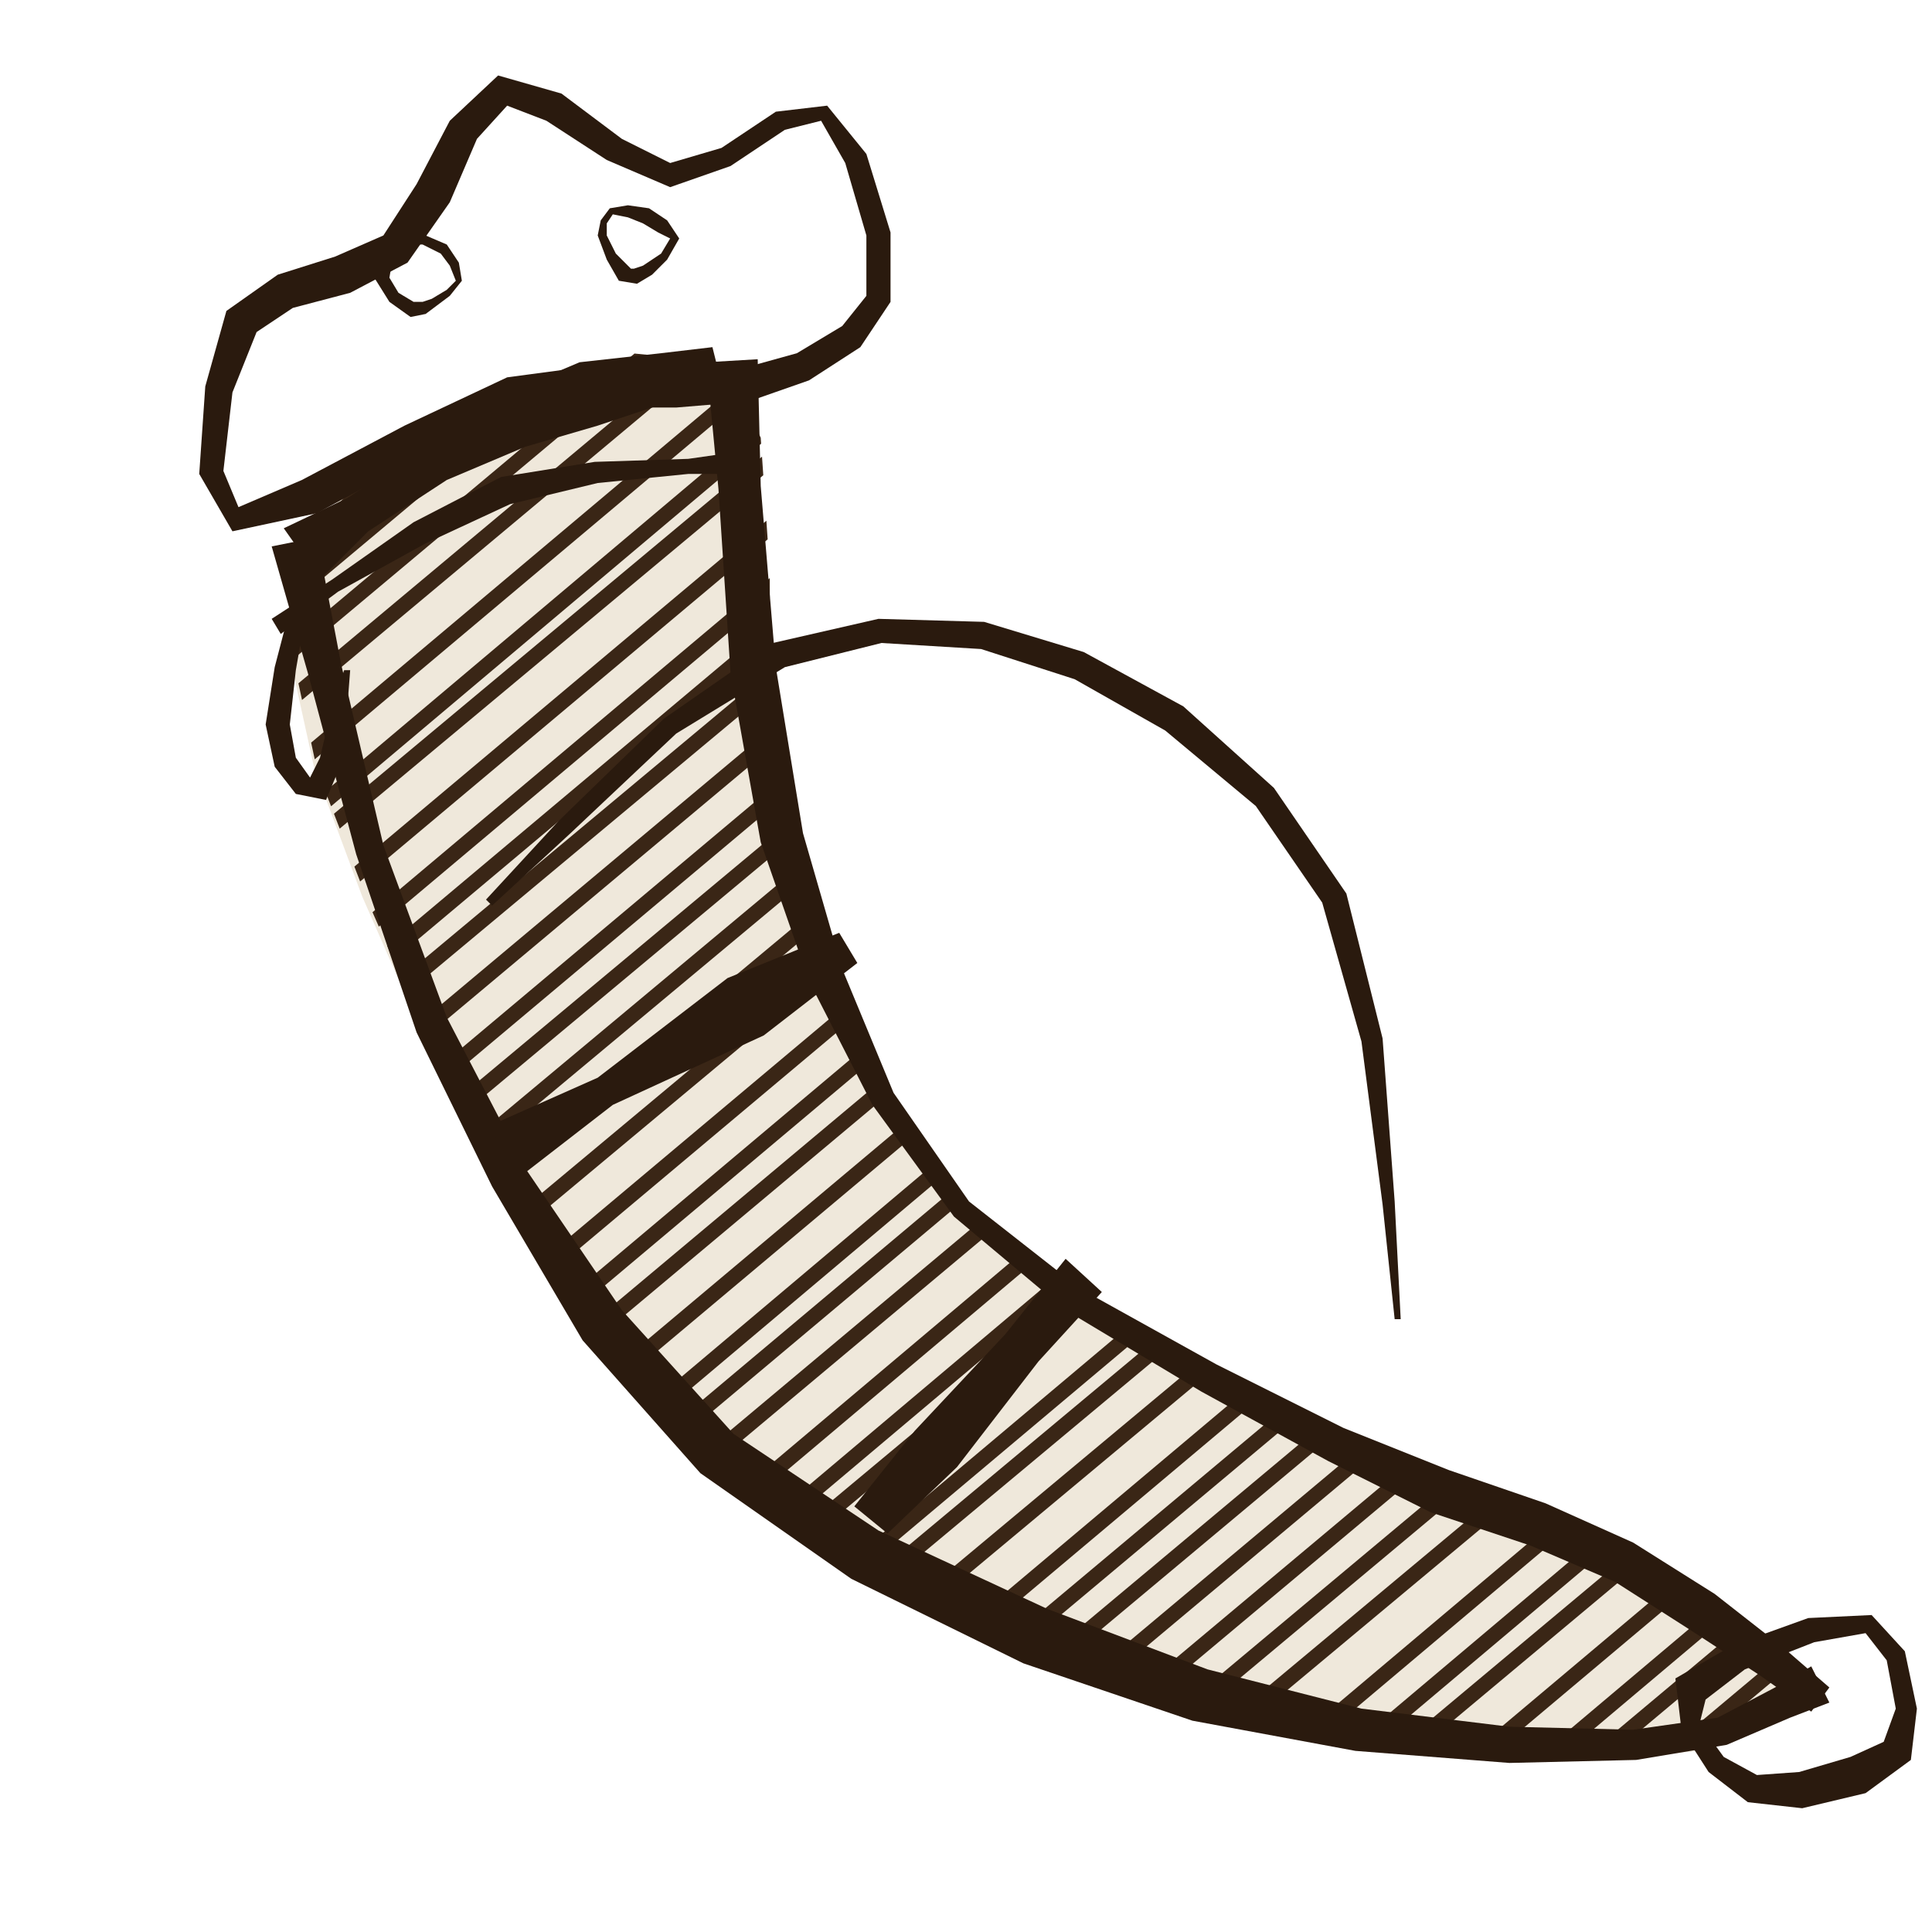
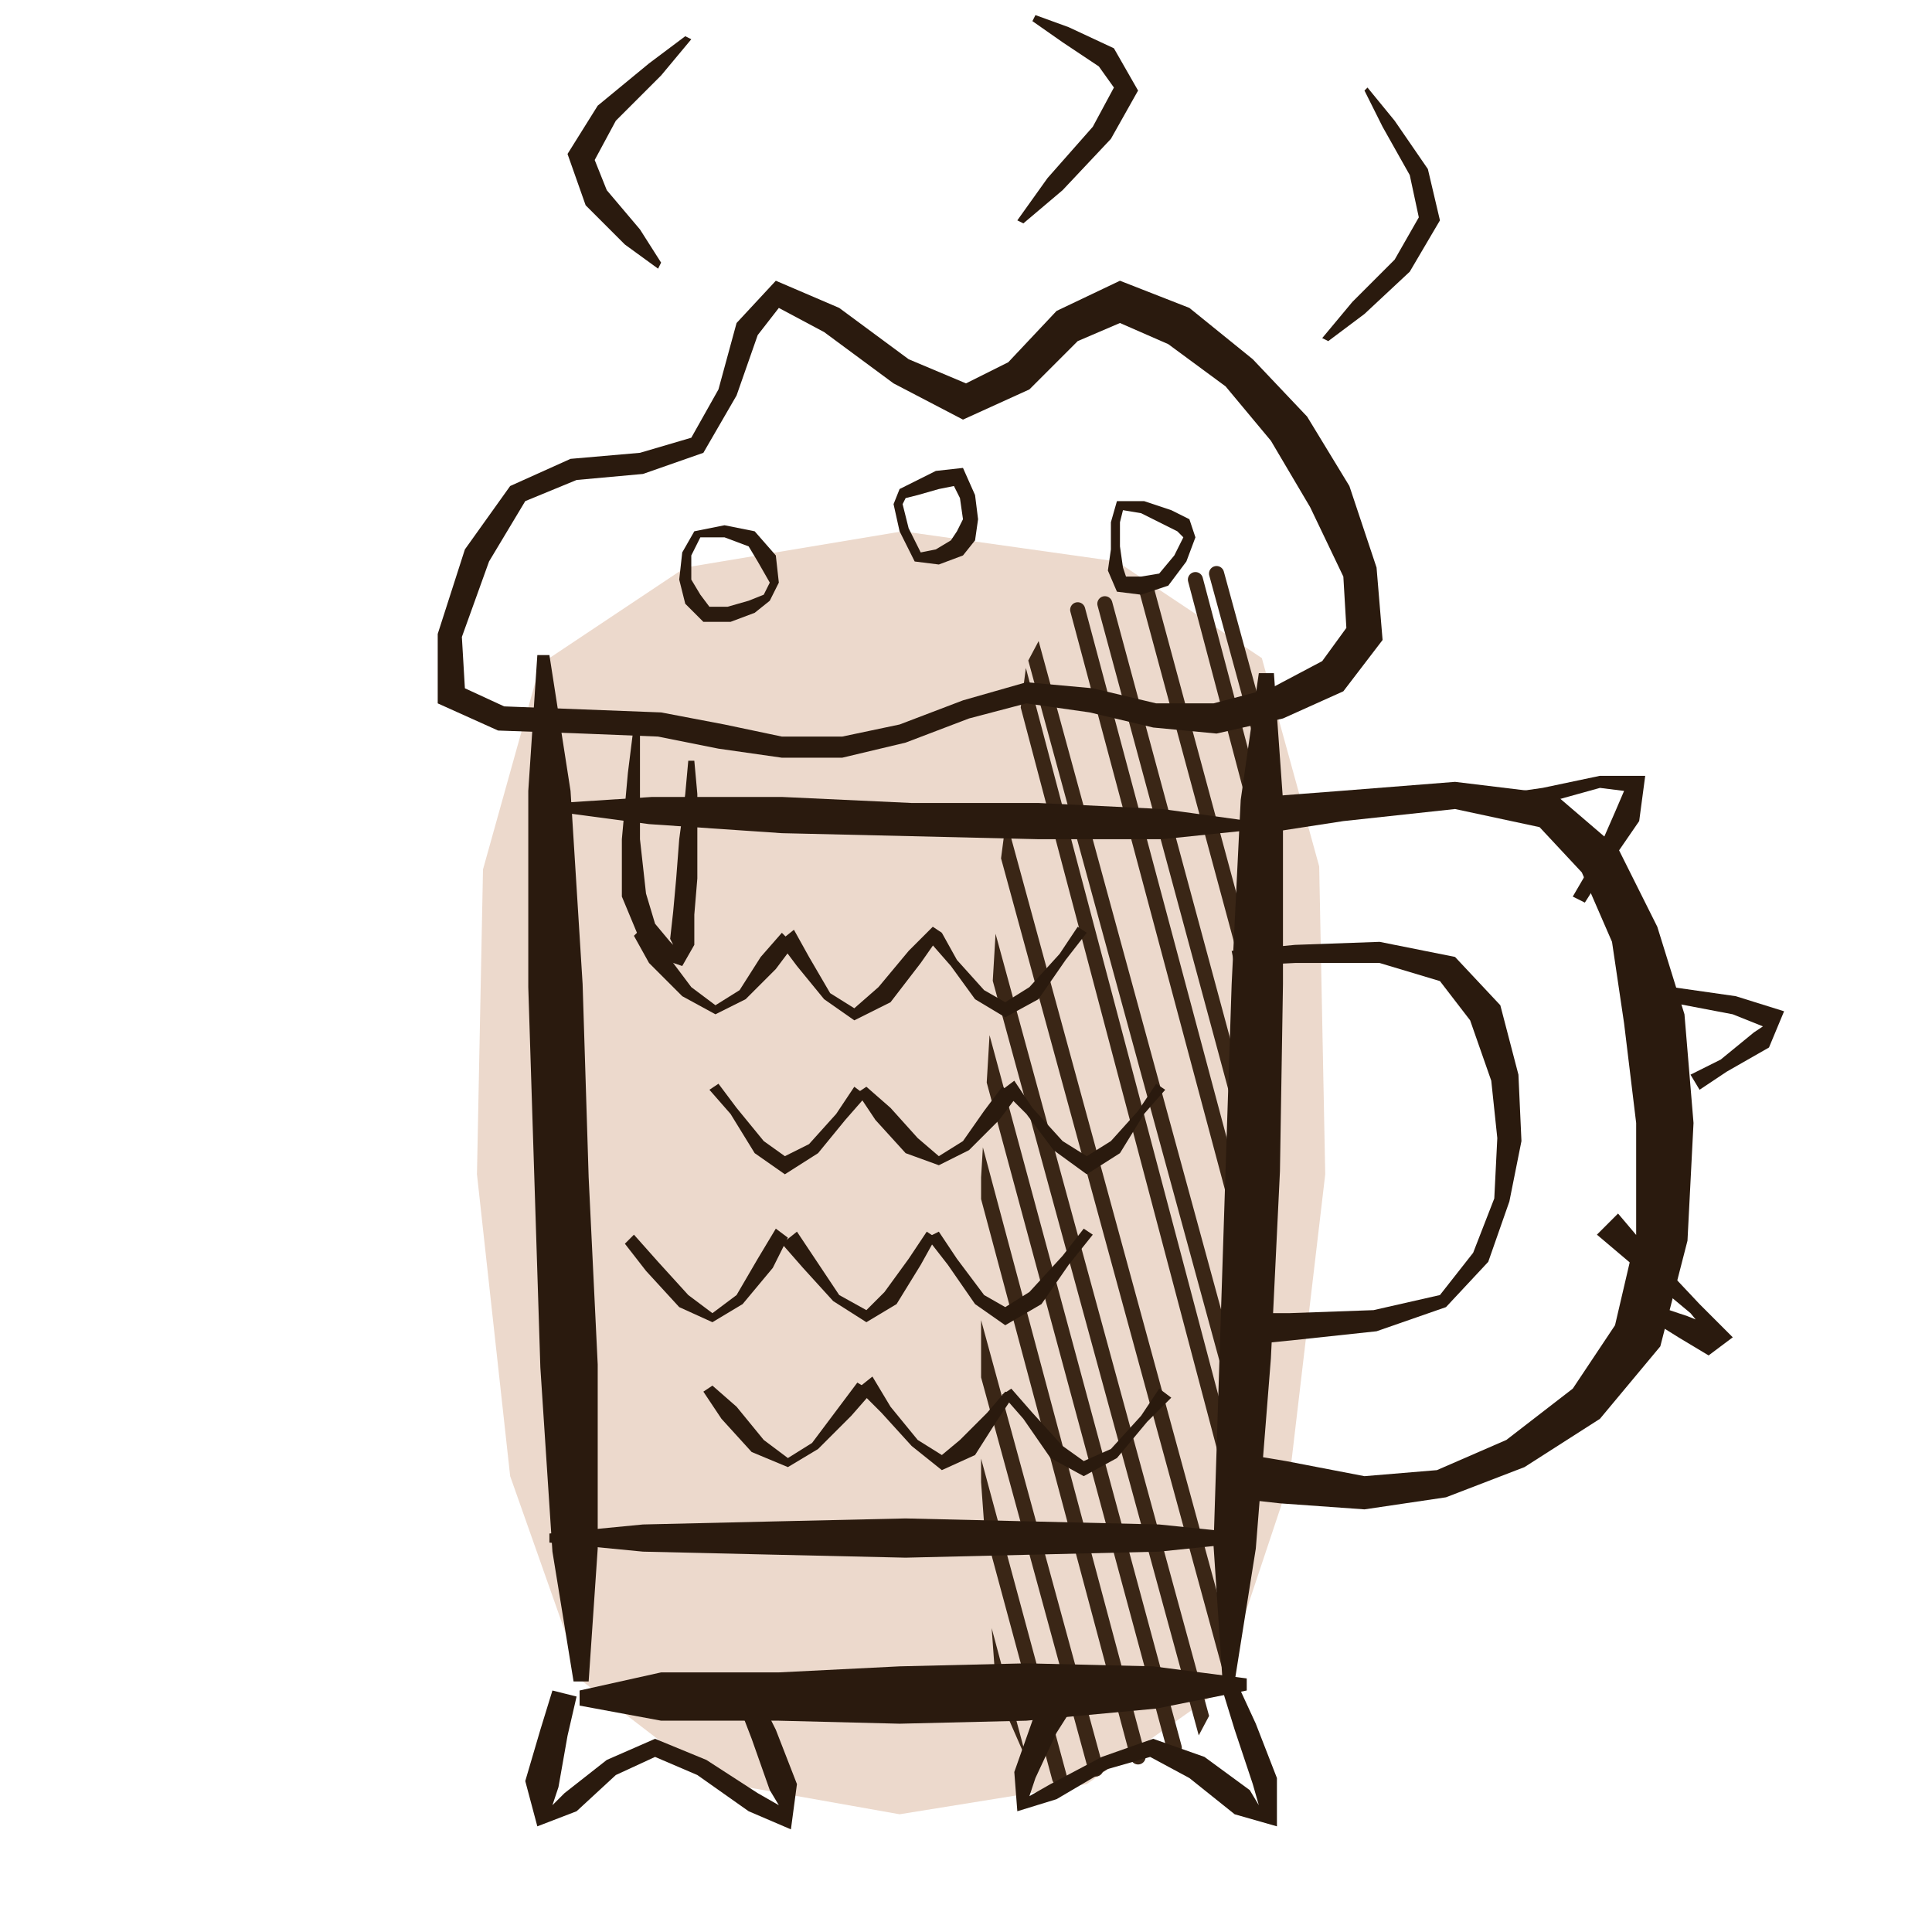
<svg xmlns="http://www.w3.org/2000/svg" viewBox="0 0 64 64" width="128" height="128">
  <defs>
    <clipPath id="tab1">
-       <path d="M10 18l-.4 3.3 .9 4.2 1.7 4.4 1.8 4.1 1.9 3.8 2.3 3.7 2.7 3.5 3.1 3 3.6 2.6 4.2 2.2 4.2 1.8 4 1.4 3.8 1 3.8 .6 3.5 .3 2.9 .1 2.2-.3 1.7-.6 1.2-.6 .9-.5 .6 0 .2 .1-.2 .1-.6-.2-1-.7-1.4-1.1-1.7-1.1-1.9-1.1-2.2-.9-2.4-.9-2.7-.9-2.7-1.3-3-1.6-3.2-1.9-3.2-2.1-2.6-2.4-2-2.6-1.6-2.9-1.3-3.1-1.1-3.4-.5-4.2 0-4.9-.3-4.4-1.2-2.5-3.1-.3-4.3 1.3-4.1 2.3z" />
+       <path d="M34 22l1.7-3.2 2.5-1 2.3 1 1.5 3.2 .4 6.9-.2 10.1-.7 10.1-1 6.9-1.7 3.2-2.2 1-2.2-1-1.4-3.2-.5-6.9 0-10.1 .6-10.1z" />
    </clipPath>
  </defs>
-   <path d="M9.9 18l-.4 3.3 .9 4.1 1.6 4.3 1.8 4.1 1.9 3.8 2.4 3.8 2.7 3.5 3.1 3.1 3.6 2.5 4.1 2.1 4.2 1.7 4 1.4 3.9 1.1 3.9 .8 3.6 .4 2.9 .2 2.2-.2 1.5-.6 1.1-.7 .8-.5 .6-.1 .3 0-.1 0-.4-.3-1-.7-1.4-.9-1.7-1-1.9-1.1-2.1-.9-2.4-1-2.6-1-2.8-1.4-3-1.5-3.3-1.8-3.2-2-2.6-2.3-2.1-2.6-1.6-2.9-1.4-3.1-1.1-3.3-.5-4.3-.1-4.9-.3-4.3-1.2-2.6-3.1-.3-4.2 1.2-4.1 2.2z" fill="#b8945a" opacity="0.22" />
+   <path d="M17.9 22l4.8-3.2 7.2-1.2 7.1 1 4.8 3.2 1.9 6.9 .2 10.2-1.2 10.2-2.3 6.9-4.4 3.1-6.2 1-6.2-1.1-4.3-3.3-2.4-6.8-1.1-10 .2-10.1z" fill="#b0602a" opacity="0.24" />
  <g clip-path="url(#tab1)">
-     <path d="M-14 31l53.5-45.1M-13.3 31.8l53.5-45M-12.5 32.8l53.6-44.9M-11.4 34.2l53.5-45.1M-10.6 35.1l53.5-45M-9.8 36l53.6-44.9M-8.9 37.1l53.6-44.9M-8.1 38l53.7-44.9M-6.9 39.4l53.5-45M-5.9 40.6l53.5-45.1M-5.5 41.1l53.7-44.8M-4.3 42.5l53.6-45M-3.3 43.7l53.5-45M-2.6 44.6l53.6-45M-1.9 45.4l53.7-44.8M-0.9 46.6l53.6-44.9M0.1 47.8l53.6-45M0.8 48.7l53.7-44.8M1.7 49.7l53.7-44.8M2.6 50.8l53.7-44.8M3.5 51.9l53.7-44.8M4.7 53.2l53.6-45M5.6 54.4l53.5-45M6.3 55.3l53.6-44.9M7.4 56.5l53.6-45M8.5 57.8l53.5-45.1M9.1 58.6l53.6-45M10 59.6l53.6-44.9M11.1 61l53.5-45.1M12 62l53.5-45.1M12.5 62.6l53.7-44.8M13.8 64.1l53.5-45M14.3 64.7l53.7-44.8M15.2 65.9l53.7-44.8M16.4 67.3l53.5-45M17.2 68.2l53.6-44.9M18 69.1l53.7-44.9M18.9 70.2l53.6-44.9M19.8 71.3l53.6-44.9M20.7 72.3l53.7-44.9M21.5 73.3l53.7-44.8M22.8 74.9l53.5-45.1M23.7 75.9l53.5-45.1M24.3 76.6l53.7-44.9M25.4 78l53.5-45M26.4 79.2l53.5-45.1M27 79.9l53.6-44.9M28 81.1l53.6-44.9M28.9 82.1l53.6-44.9M30.1 83.5l53.5-45.1" stroke="#3a2616" stroke-width="0.5" stroke-linecap="round" fill="none" />
+     <path d="M50.5 16.3l9.7 35.9M49.1 16.6l9.7 35.9M48.5 16.8l9.4 36M46.6 17.3l9.8 35.9M45.5 17.6l9.7 35.9M44.7 17.8l9.5 35.9M43 18.3l9.7 35.9M41.7 18.6l9.7 35.9M40.3 19l9.8 35.9M39.6 19.2l9.5 35.9M38 19.6l9.7 35.9M36.6 20l9.7 35.9M35.7 20.2l9.6 35.9M34 20.7l9.8 35.9M33.4 20.9l9.5 35.9M31.5 21.4l9.8 35.9M30.2 21.7l9.8 35.9M29.2 22l9.7 35.9M28.1 22.3l9.6 35.9M26.5 22.7l9.8 35.9M25.4 23l9.7 35.9M24.4 23.3l9.6 35.9M23 23.6l9.6 35.9M22 23.9l9.5 35.9M20.3 24.4l9.7 35.9M18.9 24.7l9.8 35.9M18.4 24.9l9.4 36M16.7 25.3l9.6 35.9M15.3 25.7l9.7 35.9" stroke="#3a2616" stroke-width="0.5" stroke-linecap="round" fill="none" />
  </g>
-   <path d="M9 18.1l1.2 4.2 1.6 6 2 5.9 2.5 5.1 3 5.1 3.9 4.4 5 3.5 5.7 2.8 5.6 1.9 5.4 1 5.1 .4 4.2-.1 3-.5 2.1-.9 1.3-.5-.6-1.2-1.2 .7-1.9 1-2.8 .4-4.1-.1-4.9-.6-5.1-1.3-5.3-2-5.6-2.6-4.8-3.2-3.7-4.1-3.2-4.7-2.6-5-2.1-5.7-1.4-6-.8-4.2z" fill="#2a1a0e" />
-   <path d="M23.4 12l.4 4.2 .4 6.1 1 5.6 1.6 4.6 2.1 4.1 2.7 3.7 3.7 3.1 4.5 2.7 4.2 2.3 3.4 1.7 3.3 1.1 2.8 1.2 2.5 1.6 2.3 1.5 1.7 1.2 .6-.8-1.5-1.3-2.3-1.8-2.7-1.7-2.9-1.3-3.2-1.1-3.5-1.4-4.2-2.1-4.5-2.5-3.7-2.9-2.5-3.6-1.7-4.1-1.3-4.5-.9-5.5-.5-6-.1-4.2z" fill="#2a1a0e" />
-   <path d="M17.2 39l3.1-2.4 5-2.3 3.1-2.4-.6-1-3.7 1.5-4.3 3.3-3.6 1.6z" fill="#2a1a0e" />
-   <path d="M29.4 50.8l2.3-2.2 2.7-3.5 2.1-2.3-1.2-1.1-2 2.5-3 3.2-2 2.5z" fill="#2a1a0e" />
-   <path d="M10.6 19.2l1.6-1.6 2.6-1.7 2.6-1.1 2.4-.7 2.4-.8 1.7-.6-.3-1.2-1.7 .2-2.7 .3-2.6 1.1-2.5 1.7-2.6 1.7-2.1 1z" fill="#2a1a0e" />
-   <path d="M9.3 21l1.9-1.4 2.9-1.6 2.8-1.3 2.9-.7 3-.3 2.2 0-.1-.8-2.1 .3-3.1 .1-3.1 .5-2.9 1.5-2.7 1.9-2 1.3z" fill="#2a1a0e" />
-   <path d="M56.5 56.3l1.3-1 2.3-.9 1.7-.3 .7 .9 .3 1.6-.4 1.1-1.1 .5-1.7 .5-1.4 .1-1.1-.6-.8-1.1zM55.7 57.3l.9 1.4 1.3 1 1.8 .2 2.1-.5 1.5-1.1 .2-1.7-.4-1.9-1.1-1.2-2.1 .1-2.5 .9-1.9 1.1z" fill="#2a1a0e" fill-rule="evenodd" />
-   <path d="M7.9 16.8l-.5-1.2 .3-2.6 .8-2 1.2-.8 1.9-.5 1.9-1 1.4-2 .9-2.1 1-1.1 1.3 .5 2 1.3 2.1 .9 2-.7 1.8-1.2 1.2-.3 .8 1.4 .7 2.4 0 2-.8 1-1.5 .9-1.8 .5-2.2 .2-2.6-.3-3 .4-3.4 1.6-3.4 1.8zM10.5 17l3.5-1.9 3.2-1.4 2.6-.2 2.6 0 2.4-.2 2-.7 1.7-1.1 1-1.5 0-2.3-.8-2.6-1.3-1.6-1.7 .2-1.8 1.2-1.7 .5-1.6-.8-2-1.5-2.1-.6-1.6 1.5-1.1 2.1-1.1 1.7-1.6 .7-1.9 .6-1.7 1.2-.7 2.5-.2 2.9 1.1 1.9z" fill="#2a1a0e" fill-rule="evenodd" />
-   <path d="M10.2 18.2l-.5 1.6-.6 2.3-.3 1.9 .3 1.4 .7 .9 1 .2 .5-1.2 .2-1.8 .1-1.3-.2 0-.4 1.2-.4 1.7-.4 .8 .1-.1-.5-.7-.2-1.1 .2-1.8 .4-2.3 .2-1.6z" fill="#2a1a0e" />
-   <path d="M15.1 9.3l-.3 .3-.5 .3-.3 .1-.3 0-.5-.3-.3-.5 .1-.6 .5-.5 .5 0 .6 .3 .3 .4zM15.2 8.7l-.4-.6-.7-.3-.7 .1-.7 .5-.3 .8 .5 .8 .7 .5 .5-.1 .4-.3 .4-.3 .4-.5z" fill="#2a1a0e" fill-rule="evenodd" />
-   <path d="M22.2 7.9l-.3 .5-.6 .4-.3 .1-.1 0-.5-.5-.3-.6 0-.4 .2-.3 .5 .1 .5 .2 .5 .3zM22.1 7.3l-.6-.4-.7-.1-.6 .1-.3 .4-.1 .5 .3 .8 .4 .7 .6 .1 .5-.3 .5-.5 .4-.7z" fill="#2a1a0e" fill-rule="evenodd" />
-   <path d="M16.3 30l2.6-2.4 3.5-3.3 3.6-2.2 3.2-.8 3.3 .2 3.1 1 3 1.7 3 2.5 2.2 3.2 1.3 4.6 .7 5.4 .4 3.8 .2 0-.2-3.9-.4-5.4-1.2-4.8-2.4-3.5-3-2.7-3.3-1.8-3.3-1-3.5-.1-3.5 .8-3.6 2.5-3.5 3.4-2.4 2.6z" fill="#2a1a0e" />
+   <path d="M17.8 21.7l-.3 4.5 0 6.5 .2 6.3 .2 6.3 .4 6.1 .7 4.3 .5 0 .3-4.4 0-6.1-.3-6.2-.2-6.4-.4-6.4-.7-4.5z" fill="#2a1a0e" />
+   <path d="M41.7 22.3l-.6 4.2-.3 6.1-.2 6.1-.2 6.2-.2 6.3 .3 4.5 .4 0 .7-4.4 .5-6.3 .3-6.2 .1-6.2 0-6.1-.3-4.2z" fill="#2a1a0e" />
+   <path d="M19.2 56.5l2.7 .5 3.9 0 4 .1 4.2-.1 4.3-.4 3-.6 0-.4-3.1-.4-4.2-.1-4.2 .1-4 .2-3.9 0-2.7 .6z" fill="#2a1a0e" />
+   <path d="M18.5 26.9l3 .4 4.4 .3 4.3 .1 4.2 .1 4.1 0 2.9-.3 0-.3-2.9-.4-4.1-.2-4.2 0-4.3-.2-4.3 0-3.1 .2z" fill="#2a1a0e" />
+   <path d="M18.2 51.1l3.1 .3 4.3 .1 4.4 .1 4.2-.1 4.2-.1 2.9-.3 0-.3-2.9-.3-4.2-.1-4.2-.1-4.4 .1-4.3 .1-3.1 .3z" fill="#2a1a0e" />
+   <path d="M41.9 27.6l2.6-.4 3.7-.4 2.8 .6 1.4 1.5 1 2.3 .4 2.7 .4 3.3 0 3.7-.7 3-1.4 2.1-2.2 1.7-2.3 1-2.4 .2-2.6-.5-1.8-.3-.2 1.5 1.8 .2 2.8 .2 2.7-.4 2.6-1 2.5-1.6 2-2.4 .9-3.5 .2-3.9-.3-3.6-.9-2.9-1.3-2.6-2.1-1.8-3.3-.4-3.8 .3-2.6 .2z" fill="#2a1a0e" />
+   <path d="M40.9 32l2-.1 2.8 0 2 .6 1 1.3 .7 2 .2 1.9-.1 2-.7 1.8-1.1 1.4-2.2 .5-2.8 .1-2 0 .1 1.1 2-.2 2.8-.3 2.3-.8 1.4-1.5 .7-2 .4-2-.1-2.2-.6-2.3-1.5-1.6-2.5-.5-2.8 .1-2.1 .2z" fill="#2a1a0e" />
+   <path d="M15.4 22.8l-.1-1.7 .9-2.5 1.2-2 1.7-.7 2.2-.2 2-.7 1.1-1.9 .7-2 .7-.9 1.5 .8 2.3 1.7 2.3 1.2 2.2-1 1.6-1.6 1.4-.6 1.6 .7 1.9 1.4 1.5 1.8 1.3 2.2 1.1 2.3 .1 1.7-.8 1.1-1.7 .9-1.9 .5-1.9 0-2.1-.5-2.2-.2-2.1 .6-2.1 .8-1.9 .4-2 0-1.9-.4-2.1-.4-2.6-.1-2.6-.1zM16.5 24.2l2.8 .1 2.5 .1 2 .4 2.1 .3 2 0 2.1-.5 2.1-.8 1.9-.5 2.1 .3 2.1 .5 2.1 .2 2.2-.5 2-.9 1.3-1.7-.2-2.4-.9-2.7-1.4-2.3-1.8-1.9-2.1-1.7-2.3-.9-2.1 1-1.6 1.7-1.4 .7-1.9-.8-2.3-1.7-2.1-.9-1.3 1.4-.6 2.2-.9 1.6-1.7 .5-2.3 .2-2 .9-1.5 2.1-.9 2.8 0 2.3z" fill="#2a1a0e" fill-rule="evenodd" />
+   <path d="M21 24l-.2 1.6-.2 2.2 0 1.9 .5 1.2 .6 .8 .9 .3 .4-.7 0-1 .1-1.2 0-1.3 0-1.5-.1-1.1-.2 0-.1 1.1-.2 1.5-.1 1.3-.1 1.1-.1 .9 .1 .2-.1-.1-.5-.6-.3-1-.2-1.8 0-2.2 0-1.5z" fill="#2a1a0e" />
+   <path d="M25.5 19.3l-.2 .4-.5 .2-.7 .2-.6 0-.3-.4-.3-.5 0-.8 .3-.6 .8 0 .8 .3 .3 .5zM25.7 18.4l-.7-.8-1-.2-1 .2-.4 .7-.1 .9 .2 .8 .6 .6 .9 0 .8-.3 .5-.4 .3-.6z" fill="#2a1a0e" fill-rule="evenodd" />
+   <path d="M31.9 17.2l-.2 .4-.2 .3-.5 .3-.5 .1-.4-.8-.2-.8 .1-.2 .4-.1 .7-.2 .5-.1 .2 .4zM32.3 16.4l-.4-.9-.9 .1-.8 .4-.4 .2-.2 .5 .2 .9 .5 1 .8 .1 .8-.3 .4-.5 .1-.7z" fill="#2a1a0e" fill-rule="evenodd" />
+   <path d="M39.2 17.8l-.3 .6-.5 .6-.6 .1-.5 0-.1-.3-.1-.7 0-.8 .1-.4 .6 .1 .8 .4 .4 .2zM39.4 17.2l-.6-.3-.9-.3-.9 0-.2 .7 0 .9-.1 .7 .3 .7 .8 .1 .9-.3 .6-.8 .3-.8z" fill="#2a1a0e" fill-rule="evenodd" />
+   <path d="M21 31l.5 .9 1.1 1.1 1.1 .6 1-.5 1-1 .6-.8-.4-.4-.7 .8-.7 1.1-.8 .5-.8-.6-.9-1.2-.7-.8z" fill="#2a1a0e" />
+   <path d="M25.8 31.2l.6 .8 .9 1.1 1 .7 1.2-.6 1-1.3 .7-1-.3-.2-.8 .8-1 1.2-.8 .7-.8-.5-.7-1.2-.5-.9z" fill="#2a1a0e" />
+   <path d="M30.8 31.2l.7 .8 .8 1.1 1 .6 1.1-.6 .9-1.3 .7-.9-.3-.2-.6 .9-1 1.1-.8 .5-.7-.4-.9-1-.5-.9z" fill="#2a1a0e" />
+   <path d="M23.5 36.1l.7 .8 .8 1.3 1 .7 1.1-.7 .9-1.1 .7-.8-.4-.3-.6 .9-.9 1-.8 .4-.7-.5-.9-1.1-.6-.8z" fill="#2a1a0e" />
+   <path d="M28.4 36.2l.6 .9 1 1.1 1.1 .4 1-.5 1-1 .6-.8-.5-.3-.6 .8-.7 1-.8 .5-.7-.6-.9-1-.8-.7z" fill="#2a1a0e" />
+   <path d="M33.2 36.1l.8 .8 .9 1.2 1.1 .8 1.1-.7 .8-1.3 .7-.8-.3-.2-.6 .9-.9 1-.8 .5-.8-.5-1-1.1-.6-.9z" fill="#2a1a0e" />
+   <path d="M20.7 41.2l.7 .9 1.1 1.2 1.1 .5 1-.6 1-1.2 .5-1-.4-.3-.6 1-.7 1.2-.8 .6-.8-.6-1-1.1-.8-.9z" fill="#2a1a0e" />
+   <path d="M25.9 41.2l.7 .8 1 1.1 1.1 .7 1-.6 .8-1.3 .5-.9-.3-.2-.6 .9-.8 1.1-.6 .6-.9-.5-.8-1.2-.6-.9z" fill="#2a1a0e" />
+   <path d="M30.7 41l.7 .9 .9 1.3 1 .7 1.2-.7 .9-1.3 .8-1-.3-.2-.7 .9-1.1 1.2-.8 .5-.7-.4-.9-1.2-.6-.9z" fill="#2a1a0e" />
+   <path d="M23.3 46.1l.6 .9 1 1.1 1.2 .5 1-.6 1.1-1.1 .7-.8-.5-.3-.6 .8-.9 1.2-.8 .5-.8-.6-.9-1.1-.8-.7z" fill="#2a1a0e" />
+   <path d="M28.4 46l.8 .8 1 1.1 1 .8 1.1-.5 .7-1.1 .6-.9-.3-.1-.6 .7-.9 .9-.6 .5-.8-.5-.9-1.1-.6-1z" fill="#2a1a0e" />
+   <path d="M33.2 46.2l.7 .8 .9 1.3 1.1 .6 1.1-.6 1-1.2 .8-.8-.4-.3-.6 .9-1 1.1-.9 .4-.7-.5-1-1.1-.7-.8z" fill="#2a1a0e" />
+   <path d="M49.9 27.1l1.3-.5 1.8-.5 .8 .1-.3 .7-.7 1.6-.7 1.2 .4 .2 .7-1.1 1.1-1.6 .2-1.5-1.5 0-1.9 .4-1.4 .2z" fill="#2a1a0e" />
+   <path d="M53.7 33.1l1.6 .1 2.1 .4 1 .4-.3 .2-1.1 .9-1 .5 .3 .5 .9-.6 1.4-.8 .5-1.2-1.6-.5-2.1-.3-1.6-.4z" fill="#2a1a0e" />
+   <path d="M52.9 40.9l1.3 1.1 1.8 1.5 .9 1.1 0-.6-1-.4-.9-.3-.2 .5 .8 .5 1 .6 .8-.6-1.1-1.1-1.6-1.7-1.1-1.3z" fill="#2a1a0e" />
+   <path d="M18.3 56l-.4 1.3-.5 1.7 .4 1.5 1.3-.5 1.3-1.2 1.3-.6 1.4 .6 1.7 1.2 1.4 .6 .2-1.5-.7-1.8-.6-1.2-.7 .2 .5 1.3 .6 1.7 .3 .5-.7-.4-1.7-1.1-1.7-.7-1.6 .7-1.4 1.1-.4 .4 .2-.6 .3-1.7 .3-1.3z" fill="#2a1a0e" />
+   <path d="M34.7 55.9l-.5 1.1-.6 1.7 .1 1.3 1.3-.4 1.7-1 1.4-.4 1.3 .7 1.5 1.2 1.4 .4 0-1.6-.7-1.8-.6-1.3-.5 .2 .4 1.3 .6 1.8 .2 .7-.3-.5-1.5-1.1-1.7-.6-1.7 .6-1.7 .9-.7 .4 .2-.6 .7-1.5 .7-1.1z" fill="#2a1a0e" />
+   <path d="M21.9 8.7l-.7-1.1-1.1-1.3-.4-1 .7-1.3 1.5-1.5 1-1.2-.2-.1-1.2 .9-1.7 1.4-1 1.6 .6 1.7 1.3 1.3 1.1 .8z" fill="#2a1a0e" />
+   <path d="M33.9 7.4l1.3-1.1 1.6-1.7 .9-1.6-.8-1.4-1.5-.7-1.1-.4-.1 .2 1 .7 1.2 .8 .5 .7-.7 1.3-1.5 1.7-1 1.4z" fill="#2a1a0e" />
+   <path d="M44 11.3l1.2-.9 1.5-1.4 1-1.7-.4-1.7-1.1-1.6-.9-1.1-.1 .1 .6 1.2 .9 1.6 .3 1.4-.8 1.4-1.4 1.4-1 1.2z" fill="#2a1a0e" />
</svg>
